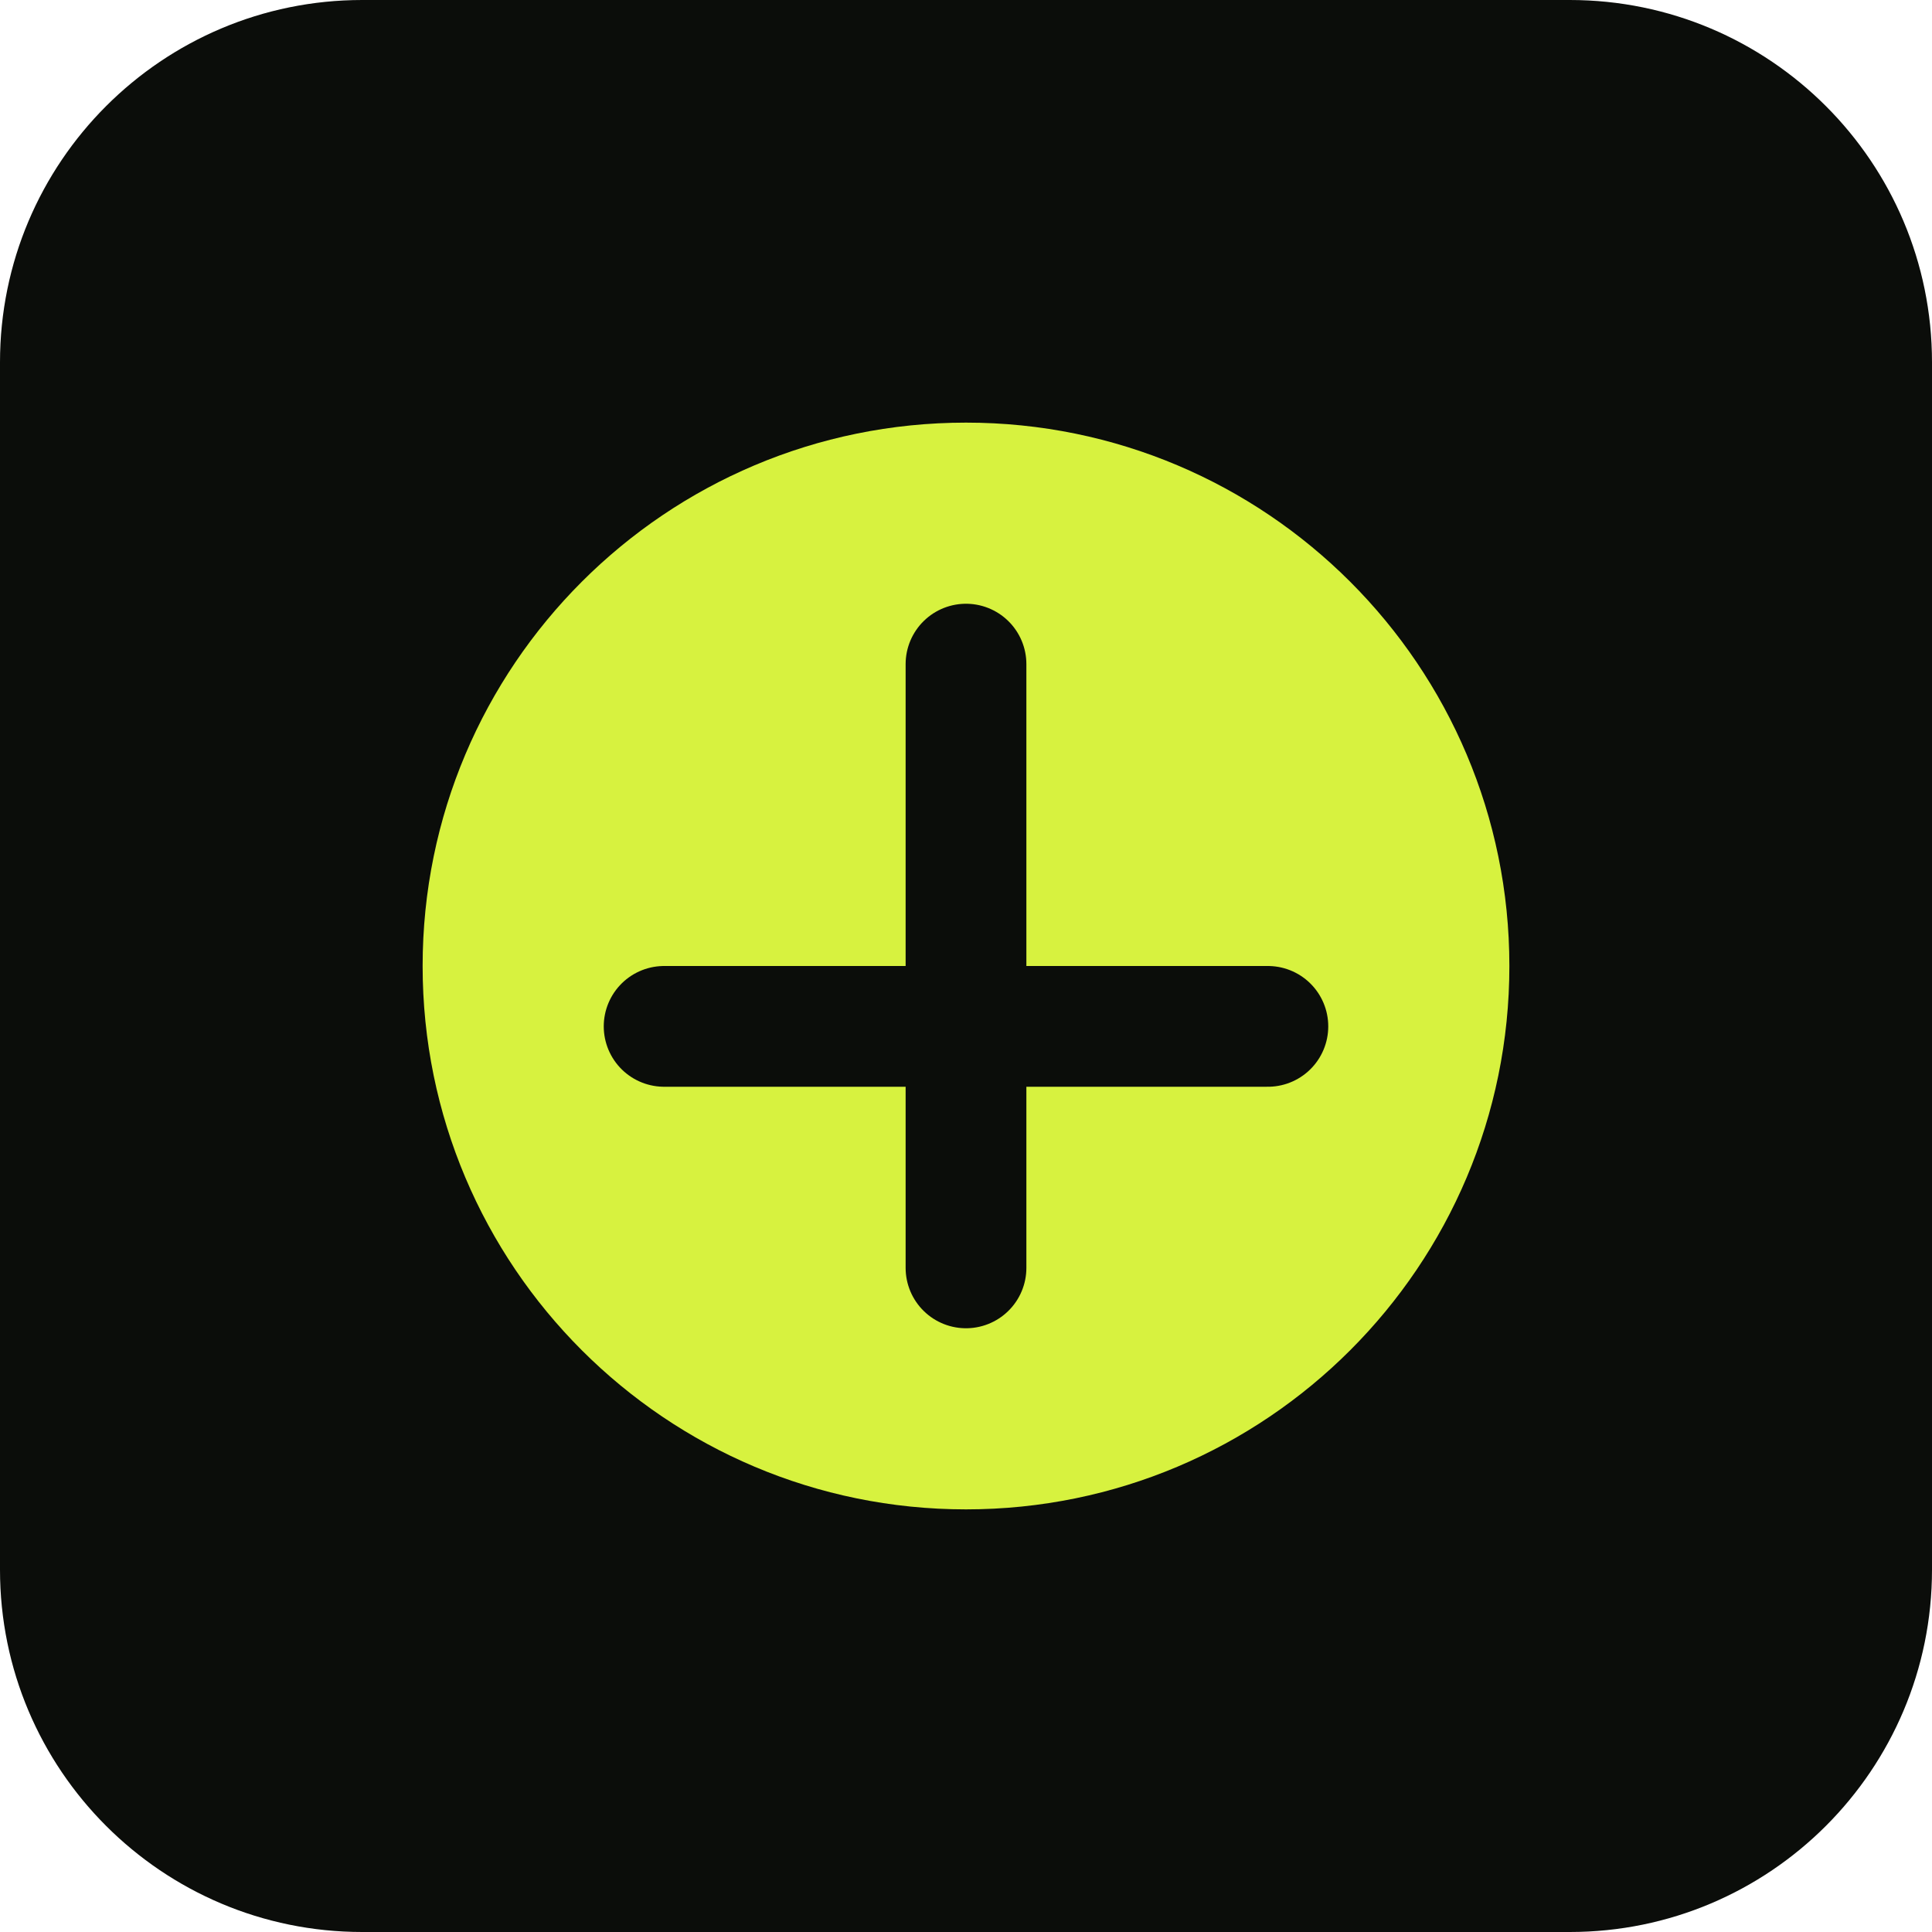
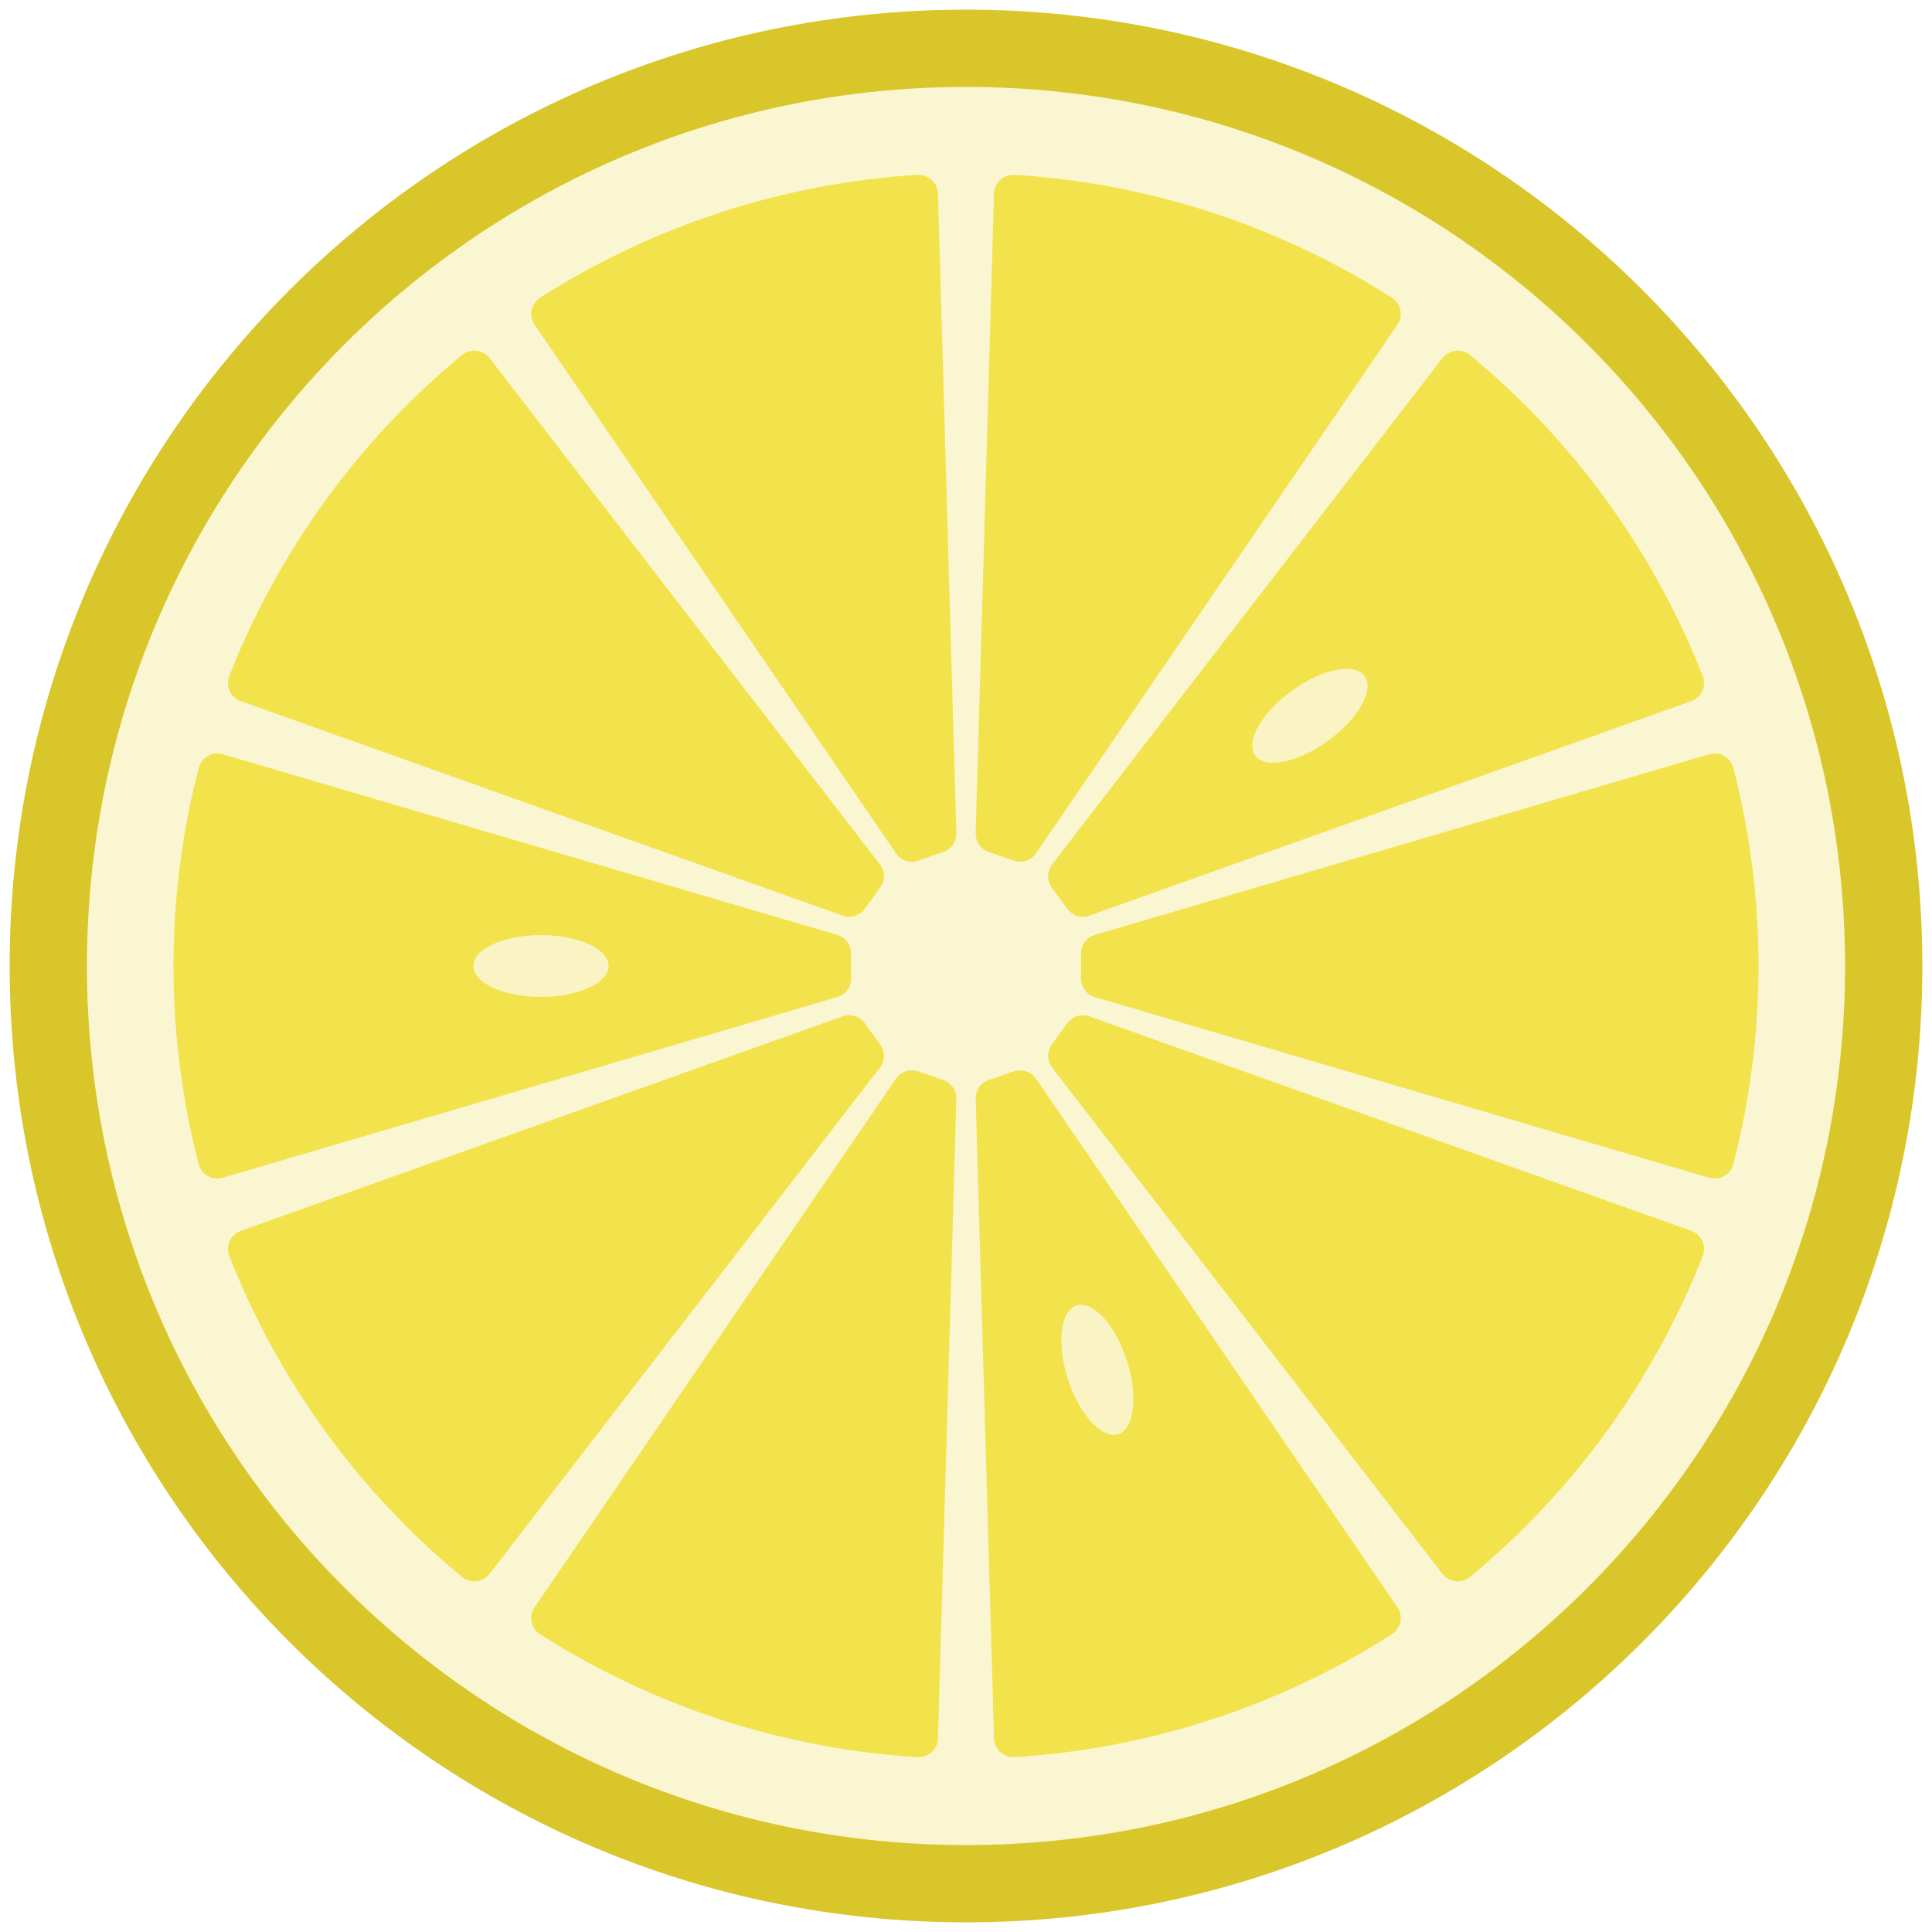
- <svg xmlns="http://www.w3.org/2000/svg" viewBox="0 0 64 64">
-   <rect width="64" height="64" rx="12" fill="#0B0D0A" />
-   <circle cx="32" cy="32" r="18" fill="#D7F23F" />
-   <path d="M22 34h20M32 22v20" stroke="#0B0D0A" stroke-width="4" stroke-linecap="round" />
+ <svg xmlns="http://www.w3.org/2000/svg" viewBox="0 0 200 200">
+   <circle cx="100" cy="100" r="99" fill="#d9c62a" />
+   <circle cx="100" cy="100" r="91" fill="#fbf6d2" />
+   <g fill="#f2e24b" stroke="#f2e24b" stroke-width="4" stroke-linejoin="round">
+     <path d="M103.0 86.3L104.9 20.1A80 80 0 0 1 143.0 32.5L105.6 87.2Z" />
+     <path d="M110.5 90.7L150.9 38.3A80 80 0 0 1 174.4 70.7L112.1 92.9Z" />
+     <path d="M113.9 98.7L177.5 80.0A80 80 0 0 1 177.5 120.0L113.9 101.3Z" />
+     <path d="M112.1 107.1L174.4 129.3A80 80 0 0 1 150.9 161.7L110.5 109.3Z" />
+     <path d="M105.6 112.8L143.0 167.5A80 80 0 0 1 104.9 179.9L103.0 113.7Z" />
+     <path d="M97.0 113.7L95.1 179.9A80 80 0 0 1 57.0 167.5L94.4 112.8Z" />
+     <path d="M89.5 109.3L49.1 161.7A80 80 0 0 1 25.6 129.3L87.9 107.1Z" />
+     <path d="M86.1 101.3L22.5 120.0A80 80 0 0 1 22.5 80.0L86.1 98.7Z" />
+     <path d="M87.9 92.9L25.6 70.7A80 80 0 0 1 49.1 38.3L89.5 90.7Z" />
+     <path d="M94.4 87.2L57.0 32.5A80 80 0 0 1 95.1 20.1L97.0 86.3Z" />
+   </g>
+   <g fill="#fbf6d2" opacity=".9">
+     <ellipse cx="135.6" cy="74.1" rx="3.2" ry="7" transform="rotate(54 135.6 74.1)" />
+     <ellipse cx="113.6" cy="141.8" rx="3.2" ry="7" transform="rotate(162 113.6 141.8)" />
+     <ellipse cx="56.0" cy="100.0" rx="3.2" ry="7" transform="rotate(270 56.0 100.0)" />
+   </g>
+   <circle cx="100" cy="100" r="7" fill="#fbf6d2" />
</svg>
